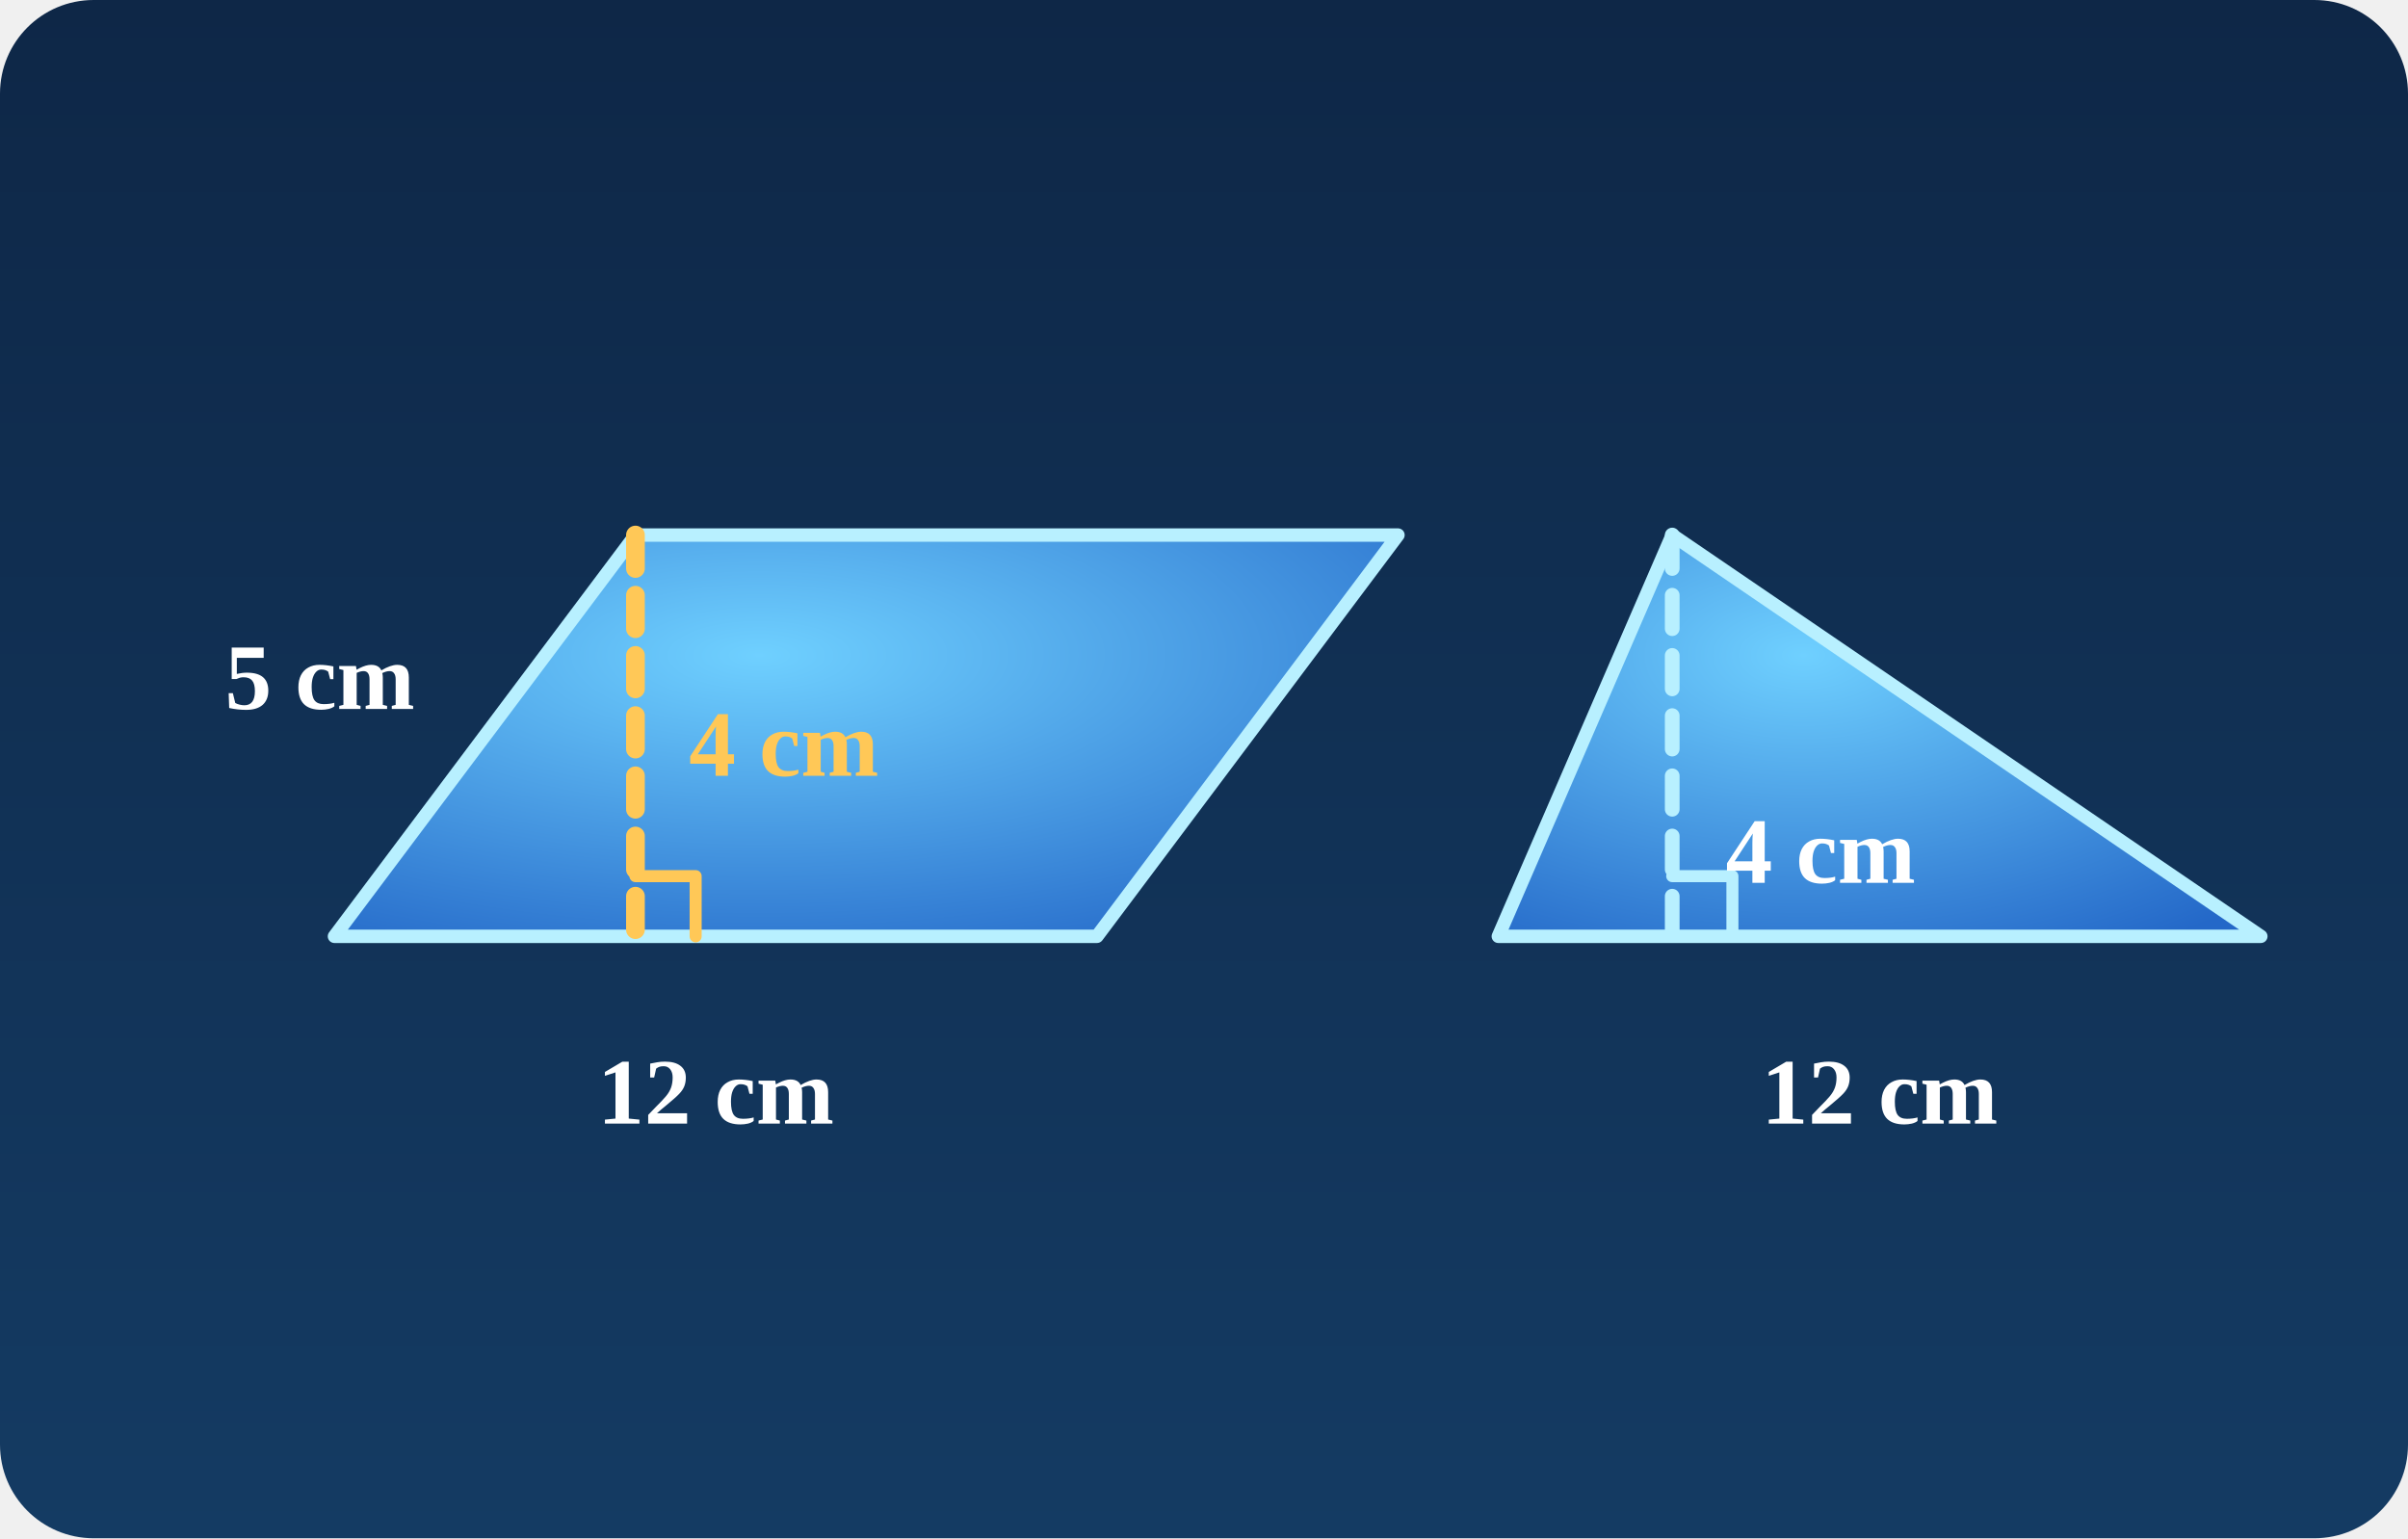
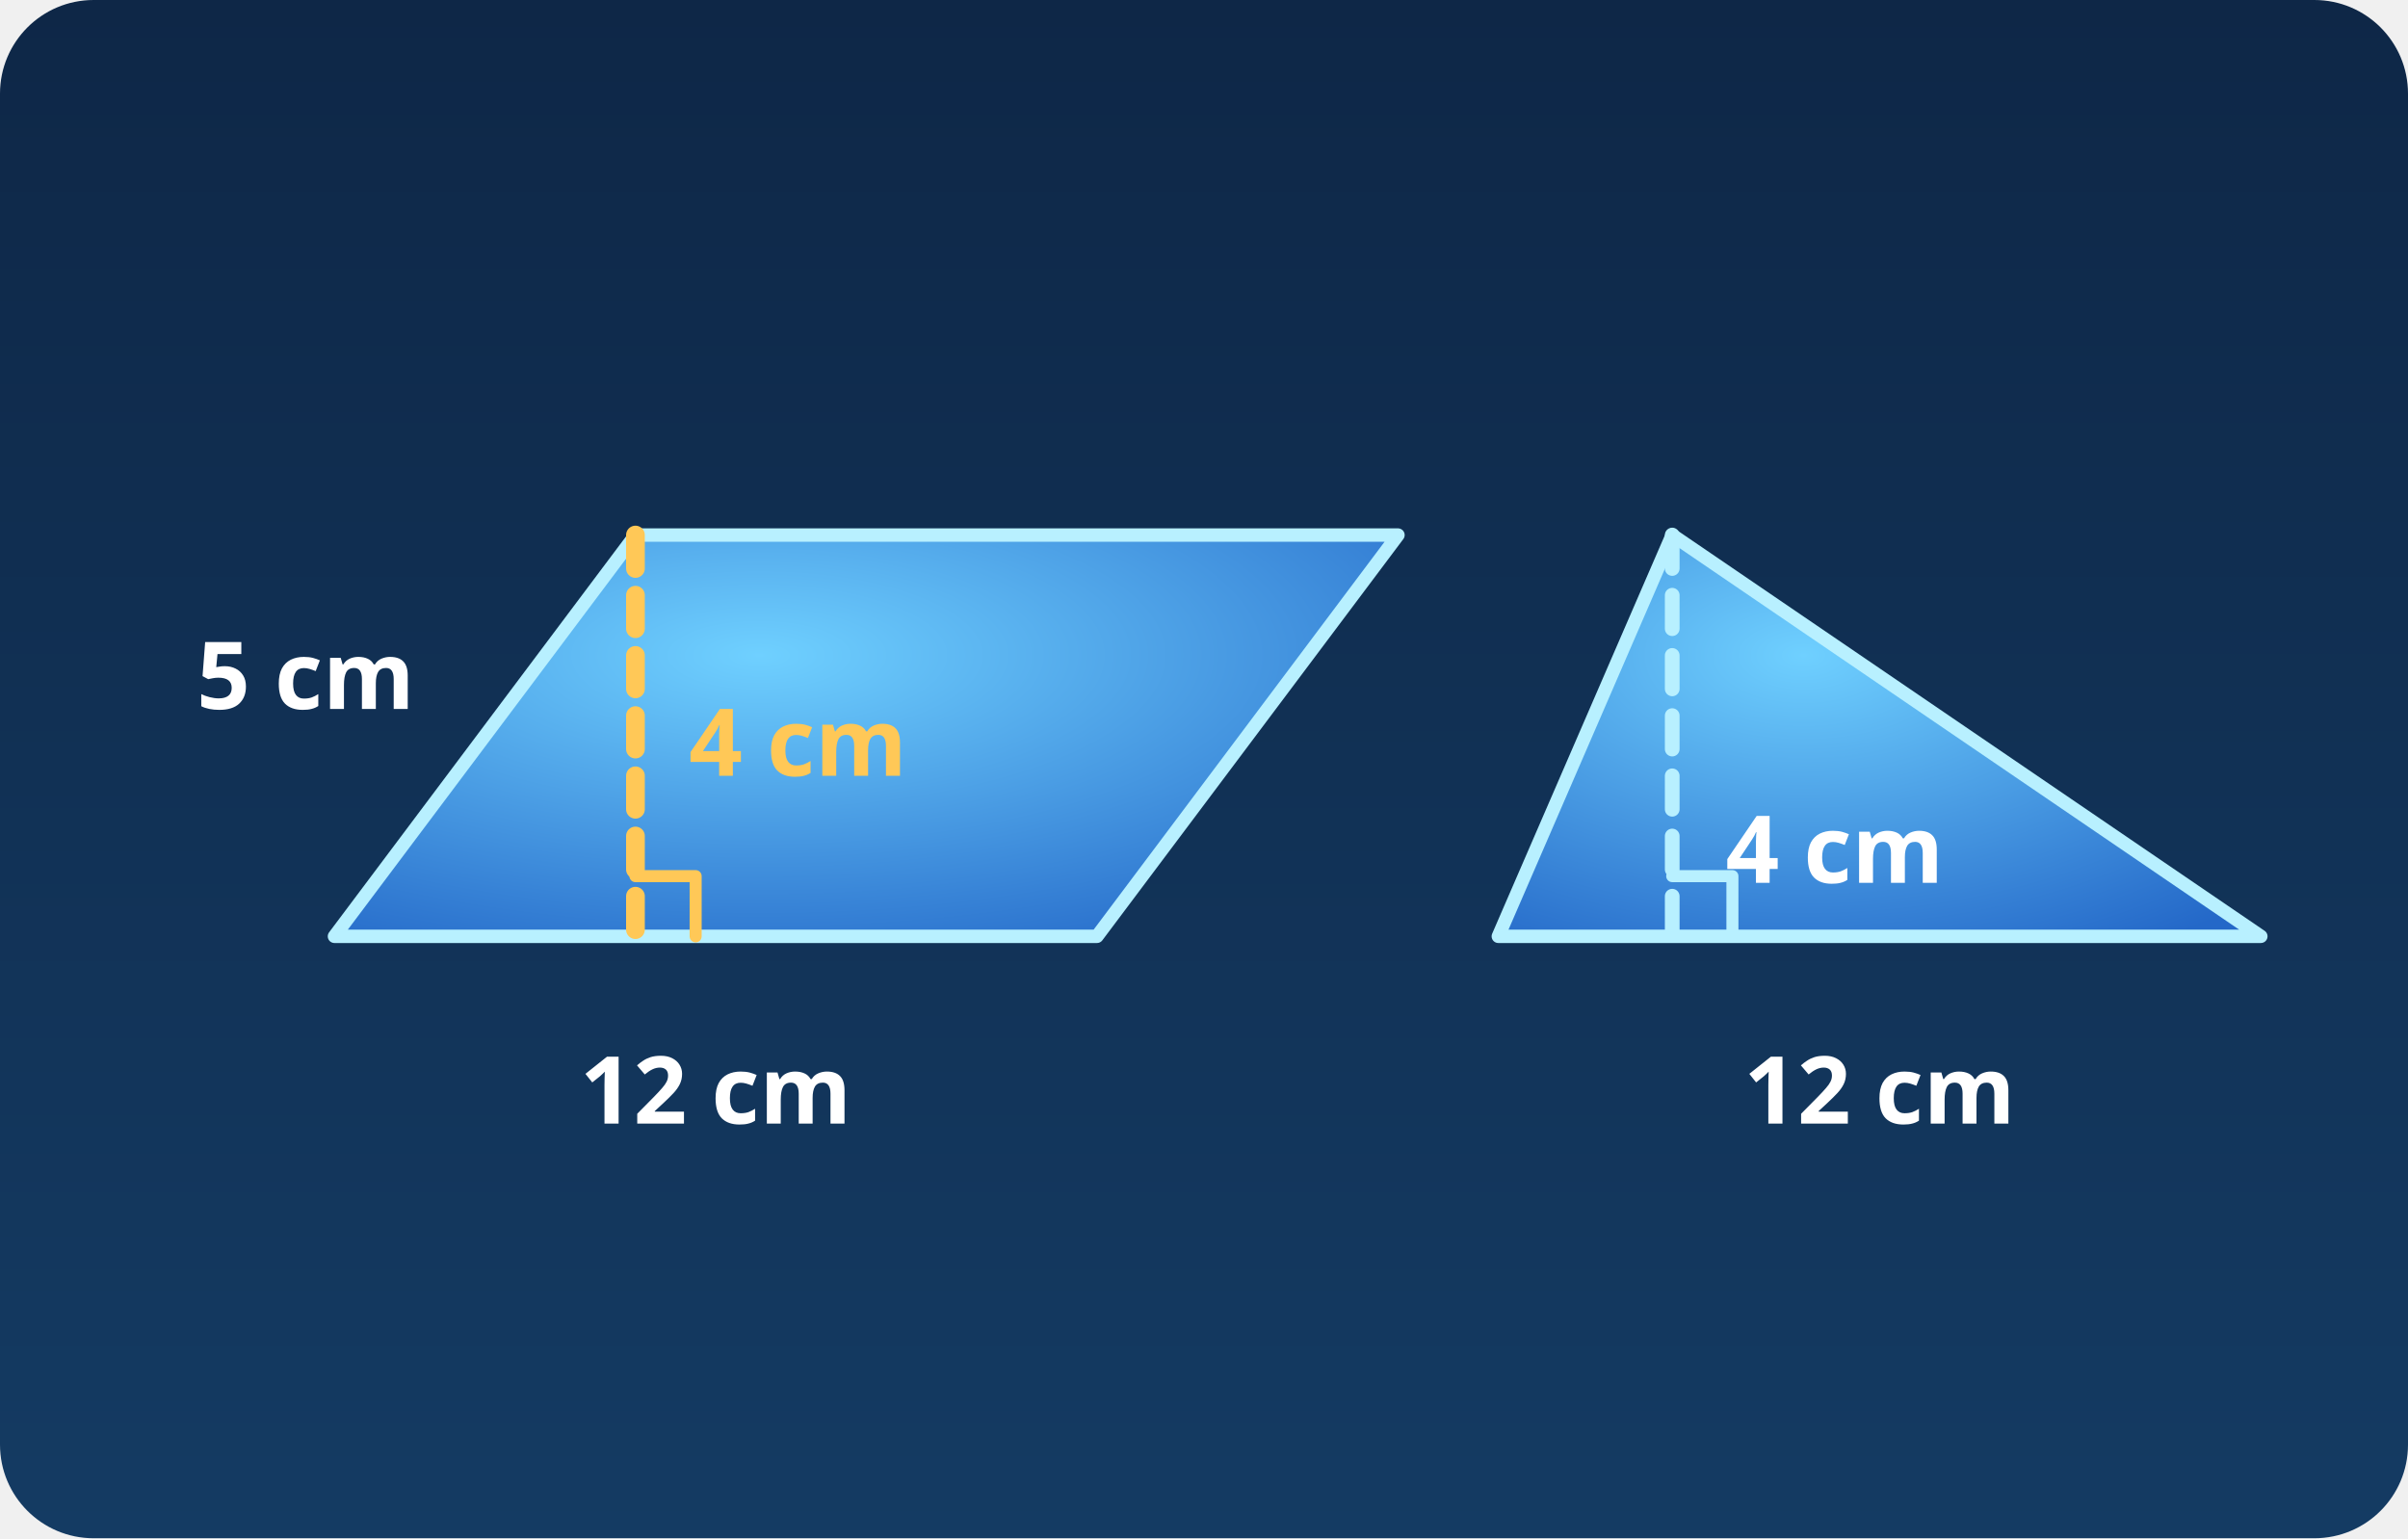
<svg xmlns="http://www.w3.org/2000/svg" viewBox="0 0 360 230" width="360" height="230">
  <defs>
    <linearGradient id="bg" x1="0" y1="0" x2="0" y2="1">
      <stop offset="0" stop-color="#0E2747" />
      <stop offset="1" stop-color="#143B63" />
    </linearGradient>
    <radialGradient id="o" cx="0.4" cy="0.3" r="0.8">
      <stop offset="0" stop-color="#2FB5B0" />
      <stop offset="1" stop-color="#17697F" />
    </radialGradient>
    <radialGradient id="i" cx="0.4" cy="0.3" r="0.85">
      <stop offset="0" stop-color="#6FD0FF" />
      <stop offset="1" stop-color="#2468C8" />
    </radialGradient>
    <radialGradient id="g" cx="0.5" cy="0.5" r="0.5">
      <stop offset="0" stop-color="#FFD27A" stop-opacity="0.7" />
      <stop offset="1" stop-color="#FFD27A" stop-opacity="0" />
    </radialGradient>
  </defs>
  <rect width="360" height="230" rx="14" fill="url(#bg)" />
  <polygon points="50,140 164,140 209,80 95,80" fill="url(#i)" stroke="#B8F0FF" stroke-width="2" stroke-linejoin="round" />
  <line x1="95" y1="80" x2="95" y2="140" stroke="#FFC857" stroke-width="2.8" stroke-linecap="round" stroke-dasharray="5 4" />
  <path d="M104 140 L104 131 L95 131" fill="none" stroke="#FFC857" stroke-width="1.8" stroke-linejoin="round" stroke-linecap="round" />
-   <text x="103" y="116" text-anchor="start" font-family="Source Sans 3, Arial, sans-serif" font-size="14" font-weight="700" fill="#FFC857">4 cm</text>
-   <text x="107" y="168" text-anchor="middle" font-family="Source Sans 3, Arial, sans-serif" font-size="14" font-weight="600" fill="#FFFFFF">12 cm</text>
-   <text x="62" y="106" text-anchor="end" font-family="Source Sans 3, Arial, sans-serif" font-size="14" font-weight="600" fill="#FFFFFF">5 cm</text>
+   <text x="103" y="116" text-anchor="start" font-family="Geist, sans-serif" font-size="14" font-weight="700" fill="#FFC857">4 cm</text>
+   <text x="107" y="168" text-anchor="middle" font-family="Geist, sans-serif" font-size="14" font-weight="600" fill="#FFFFFF">12 cm</text>
+   <text x="62" y="106" text-anchor="end" font-family="Geist, sans-serif" font-size="14" font-weight="600" fill="#FFFFFF">5 cm</text>
  <polygon points="224,140 338,140 250,80" fill="url(#i)" stroke="#B8F0FF" stroke-width="2" stroke-linejoin="round" />
  <line x1="250" y1="80" x2="250" y2="140" stroke="#B8F0FF" stroke-width="2.2" stroke-linecap="round" stroke-dasharray="5 4" />
  <path d="M259 140 L259 131 L250 131" fill="none" stroke="#B8F0FF" stroke-width="1.8" stroke-linejoin="round" stroke-linecap="round" />
-   <text x="258" y="132" text-anchor="start" font-family="Source Sans 3, Arial, sans-serif" font-size="14" font-weight="600" fill="#FFFFFF">4 cm</text>
-   <text x="281" y="168" text-anchor="middle" font-family="Source Sans 3, Arial, sans-serif" font-size="14" font-weight="600" fill="#FFFFFF">12 cm</text>
+   <text x="258" y="132" text-anchor="start" font-family="Geist, sans-serif" font-size="14" font-weight="600" fill="#FFFFFF">4 cm</text>
+   <text x="281" y="168" text-anchor="middle" font-family="Geist, sans-serif" font-size="14" font-weight="600" fill="#FFFFFF">12 cm</text>
</svg>
